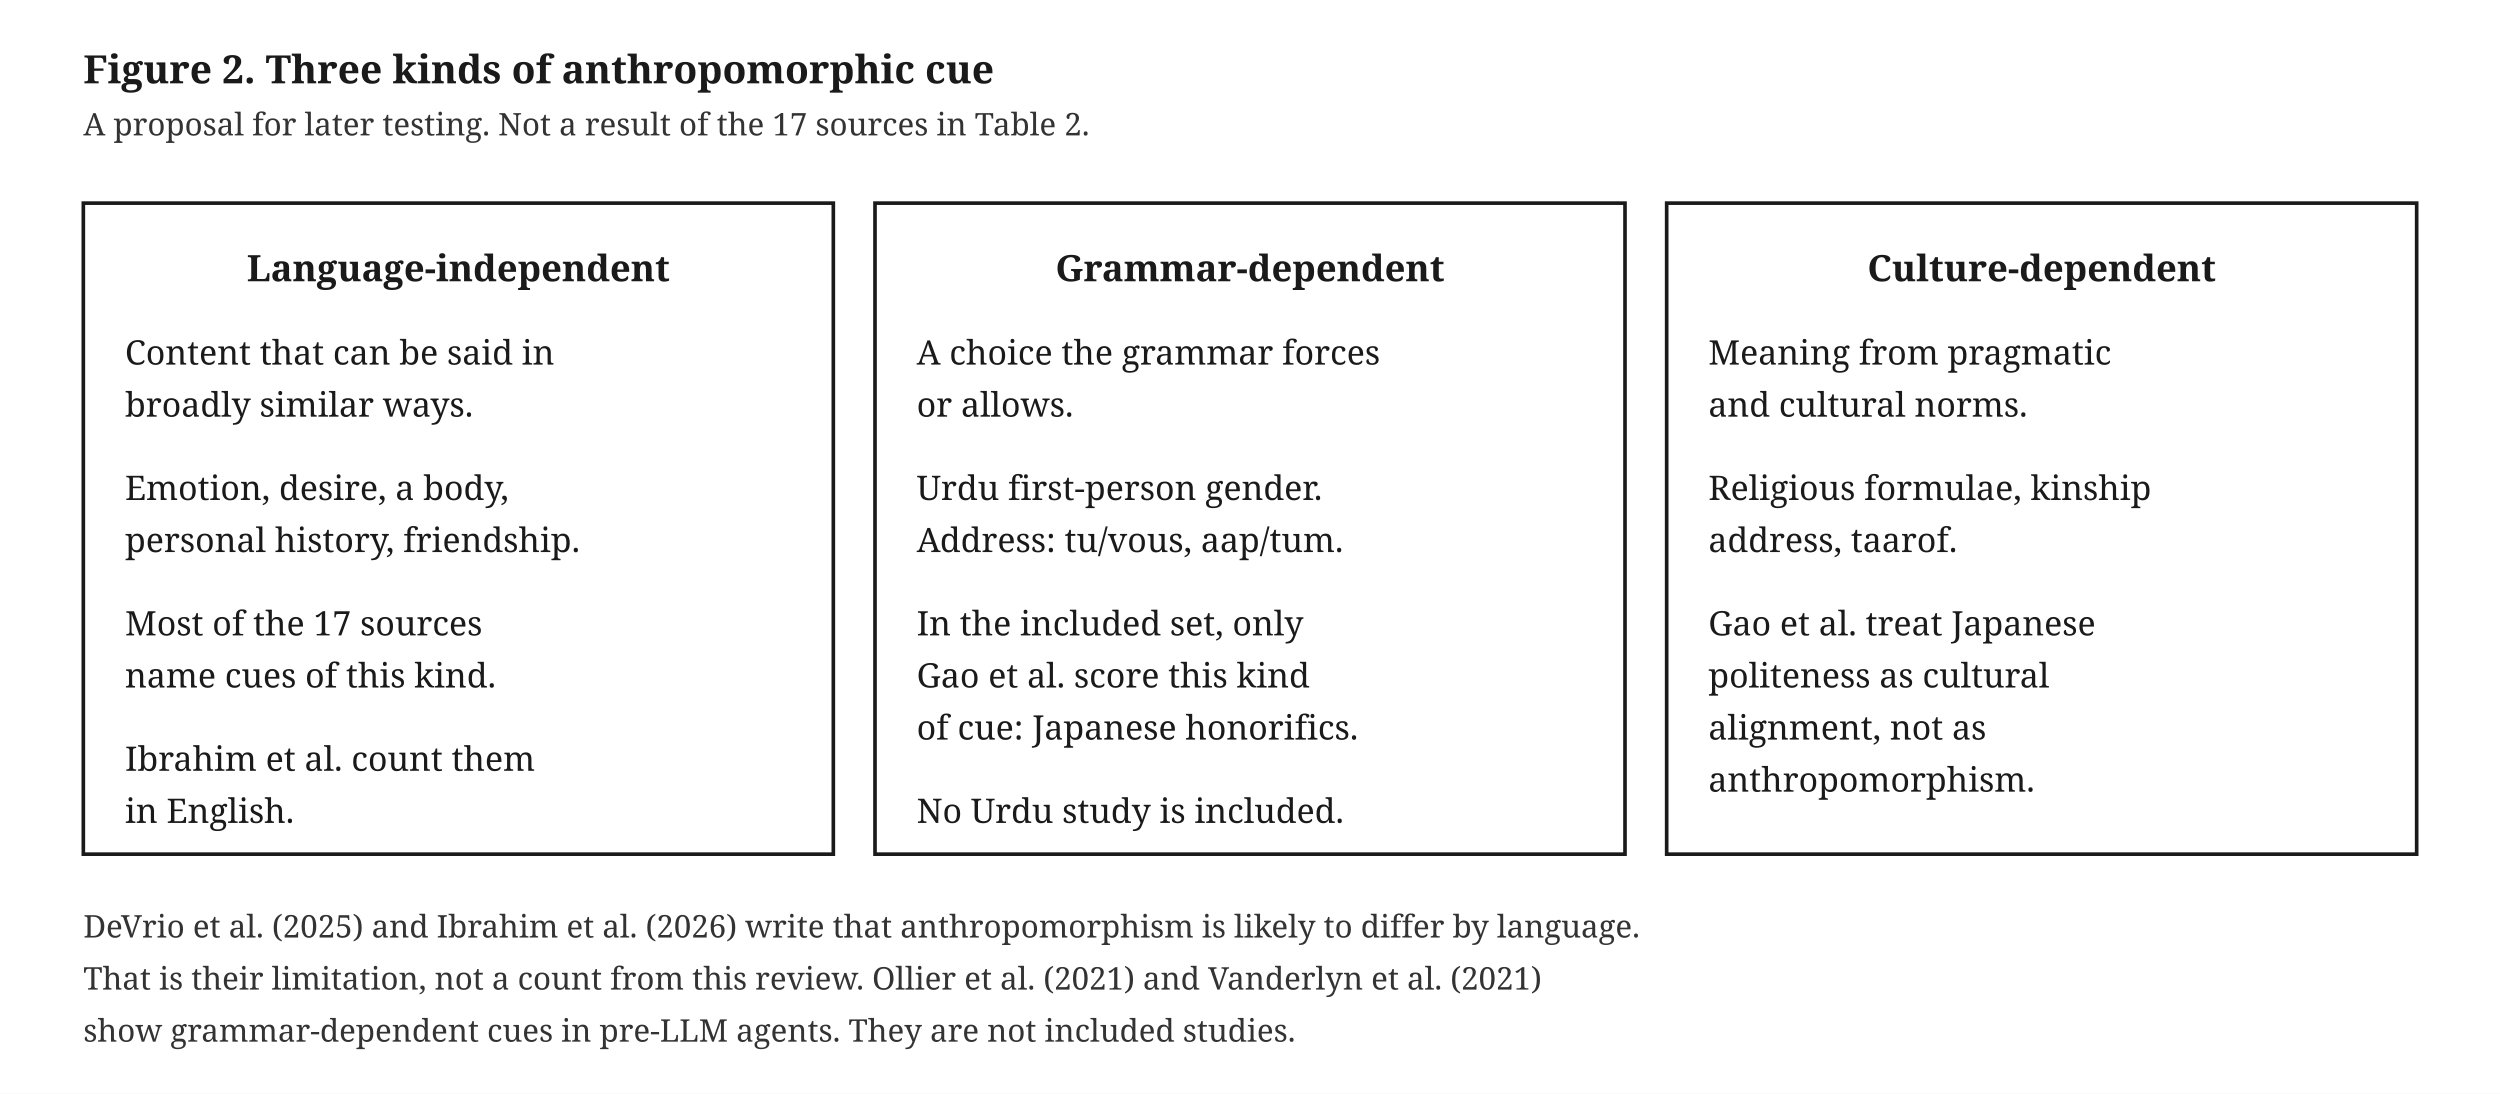
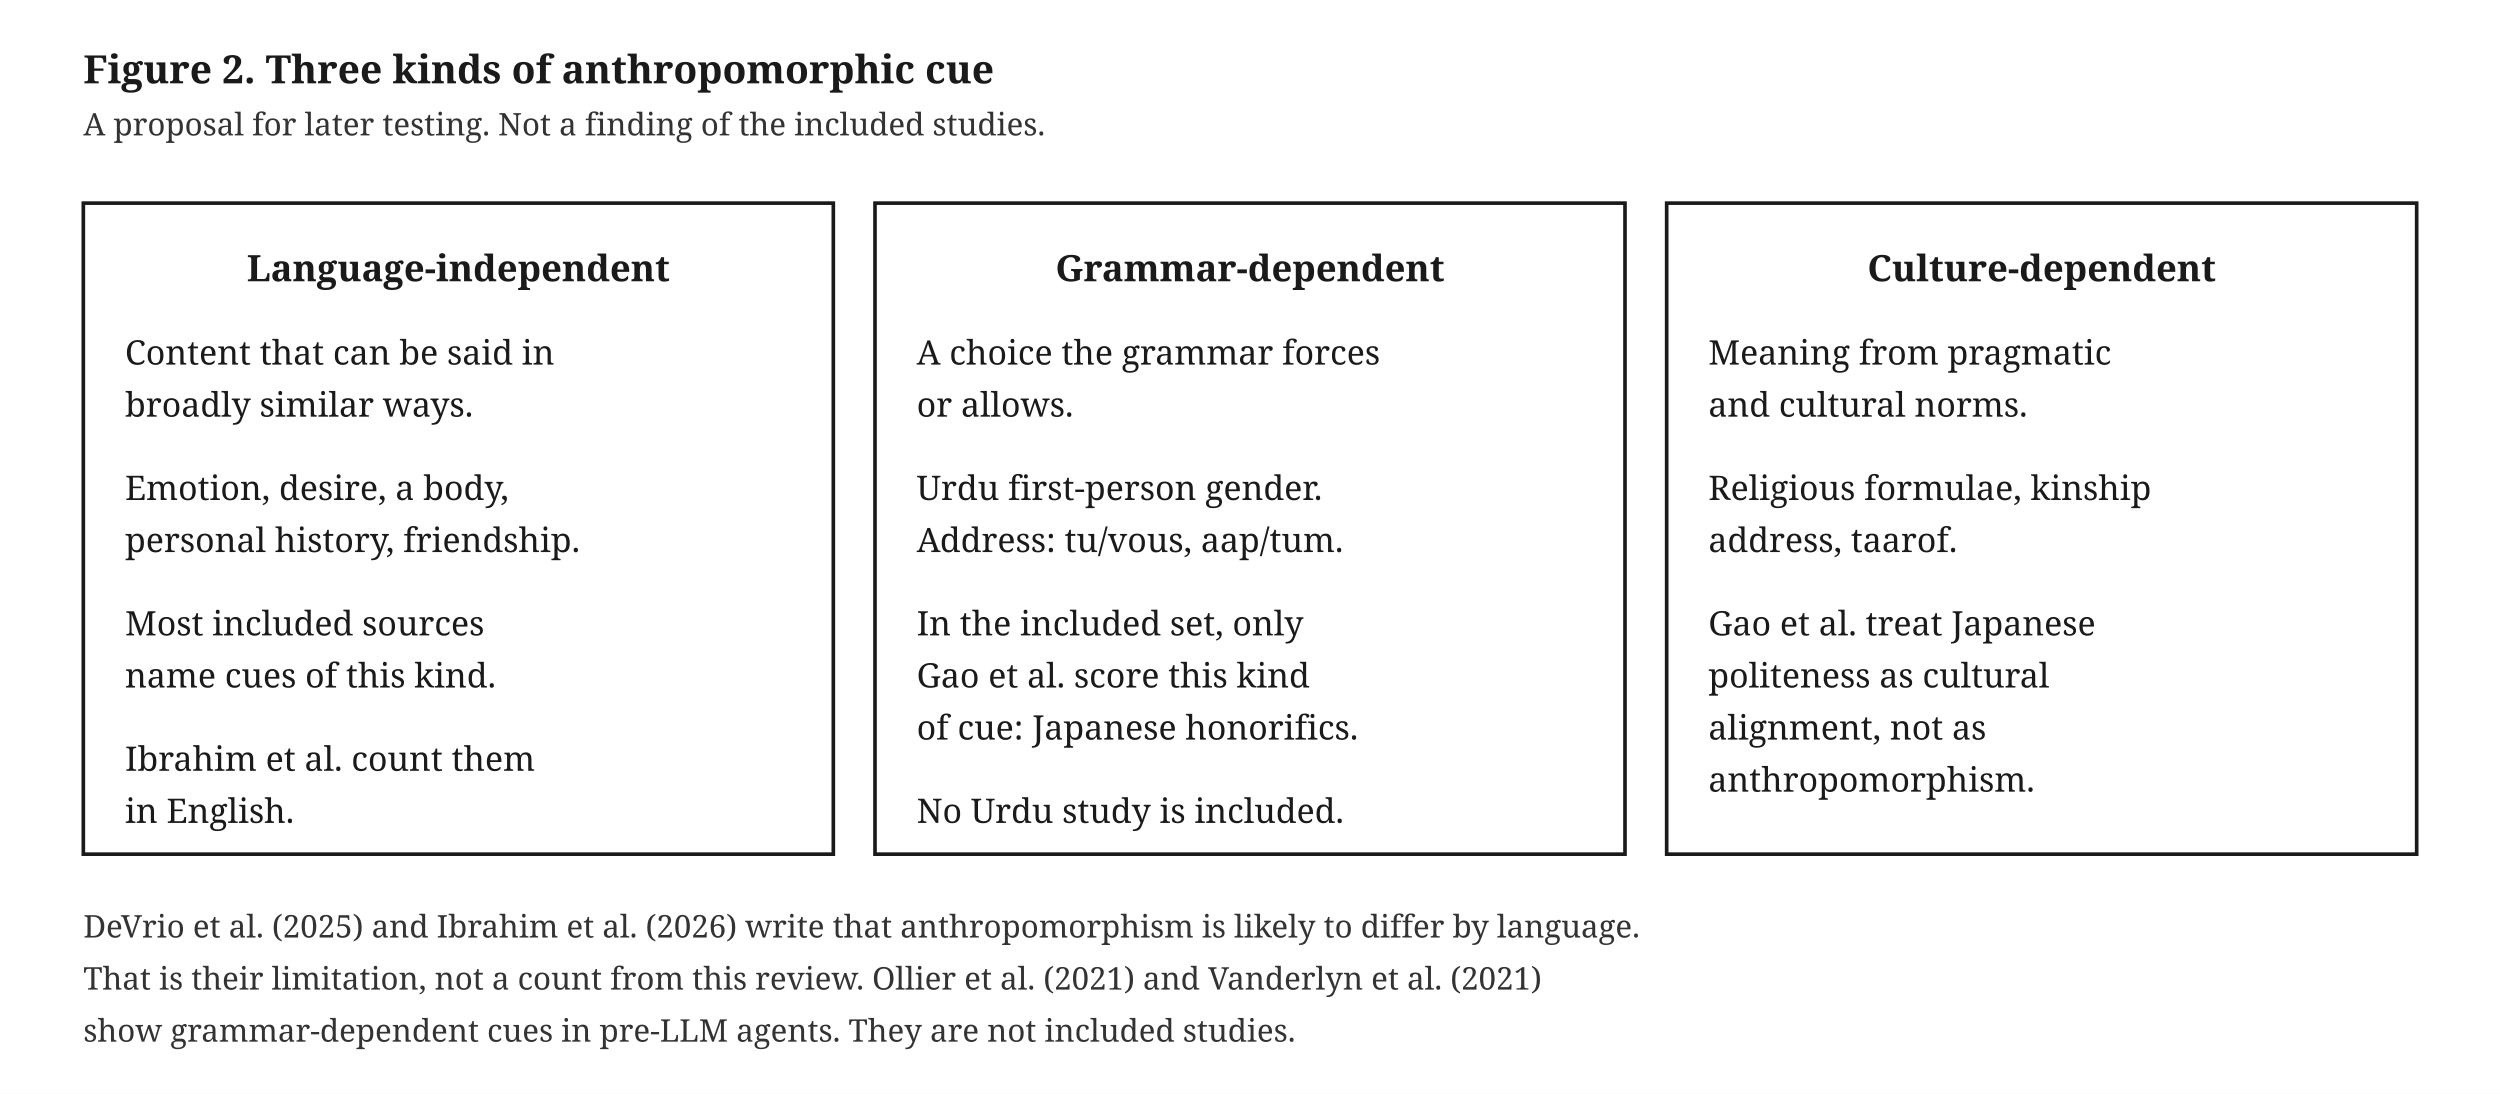
<svg xmlns="http://www.w3.org/2000/svg" width="960" height="420" viewBox="0 0 960 420">
  <rect width="960" height="420" fill="#ffffff" />
  <style>
    .box { fill:#ffffff; stroke:#1a1a1a; stroke-width:1.4; }
    .title { font: 700 15px Georgia, serif; fill:#1a1a1a; }
    .h { font: 700 14px Georgia, serif; fill:#1a1a1a; }
    .p { font: 13px Georgia, serif; fill:#1a1a1a; }
    .c { font: 12px Georgia, serif; fill:#333333; }
  </style>
  <text x="32" y="32" class="title">Figure 2. Three kinds of anthropomorphic cue</text>
-   <text x="32" y="52" class="c">A proposal for later testing. Not a result of the 17 sources in Table 2.</text>
+   <text x="32" y="52" class="c">A proposal for later testing. Not a finding of the included studies.</text>
  <rect x="32" y="78" width="288" height="250" class="box" />
  <text x="176" y="108" text-anchor="middle" class="h">Language-independent</text>
  <text x="48" y="140" class="p">Content that can be said in</text>
  <text x="48" y="160" class="p">broadly similar ways.</text>
  <text x="48" y="192" class="p">Emotion, desire, a body,</text>
  <text x="48" y="212" class="p">personal history, friendship.</text>
-   <text x="48" y="244" class="p">Most of the 17 sources</text>
+   <text x="48" y="244" class="p">Most included sources</text>
  <text x="48" y="264" class="p">name cues of this kind.</text>
  <text x="48" y="296" class="p">Ibrahim et al. count them</text>
  <text x="48" y="316" class="p">in English.</text>
  <rect x="336" y="78" width="288" height="250" class="box" />
  <text x="480" y="108" text-anchor="middle" class="h">Grammar-dependent</text>
  <text x="352" y="140" class="p">A choice the grammar forces</text>
  <text x="352" y="160" class="p">or allows.</text>
  <text x="352" y="192" class="p">Urdu first-person gender.</text>
  <text x="352" y="212" class="p">Address: tu/vous, aap/tum.</text>
  <text x="352" y="244" class="p">In the included set, only</text>
  <text x="352" y="264" class="p">Gao et al. score this kind</text>
  <text x="352" y="284" class="p">of cue: Japanese honorifics.</text>
  <text x="352" y="316" class="p">No Urdu study is included.</text>
  <rect x="640" y="78" width="288" height="250" class="box" />
  <text x="784" y="108" text-anchor="middle" class="h">Culture-dependent</text>
  <text x="656" y="140" class="p">Meaning from pragmatic</text>
  <text x="656" y="160" class="p">and cultural norms.</text>
  <text x="656" y="192" class="p">Religious formulae, kinship</text>
  <text x="656" y="212" class="p">address, taarof.</text>
  <text x="656" y="244" class="p">Gao et al. treat Japanese</text>
  <text x="656" y="264" class="p">politeness as cultural</text>
  <text x="656" y="284" class="p">alignment, not as</text>
  <text x="656" y="304" class="p">anthropomorphism.</text>
  <text x="32" y="360" class="c">DeVrio et al. (2025) and Ibrahim et al. (2026) write that anthropomorphism is likely to differ by language.</text>
  <text x="32" y="380" class="c">That is their limitation, not a count from this review. Ollier et al. (2021) and Vanderlyn et al. (2021)</text>
  <text x="32" y="400" class="c">show grammar-dependent cues in pre-LLM agents. They are not included studies.</text>
</svg>
